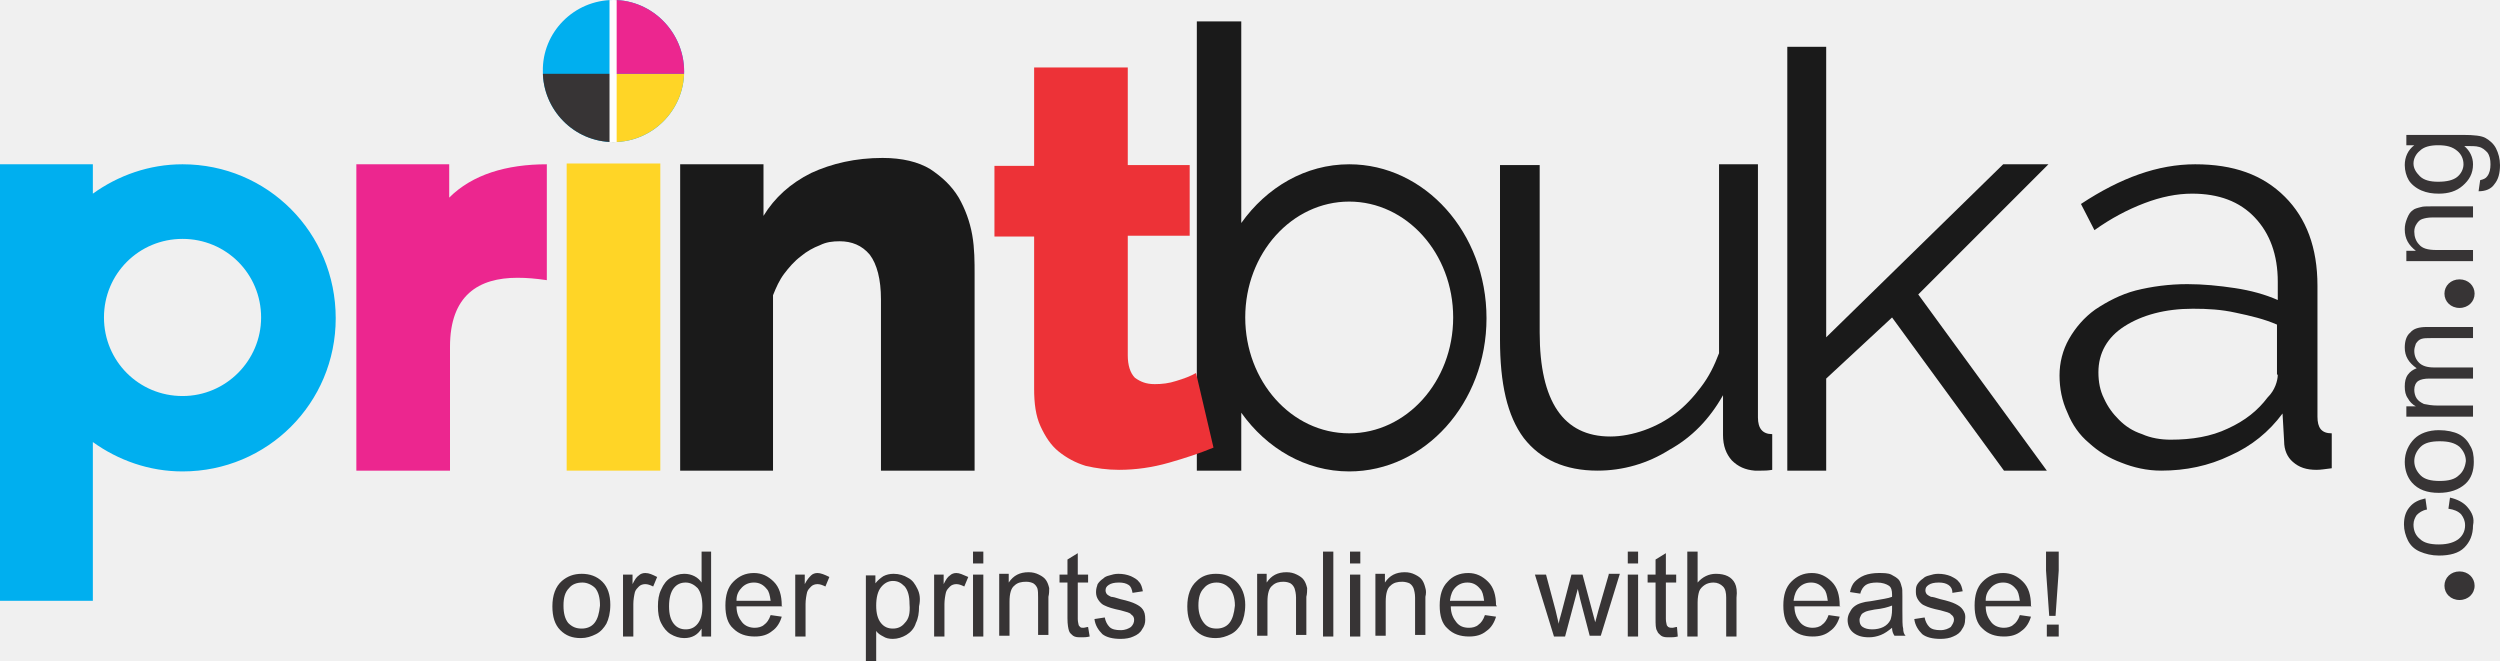
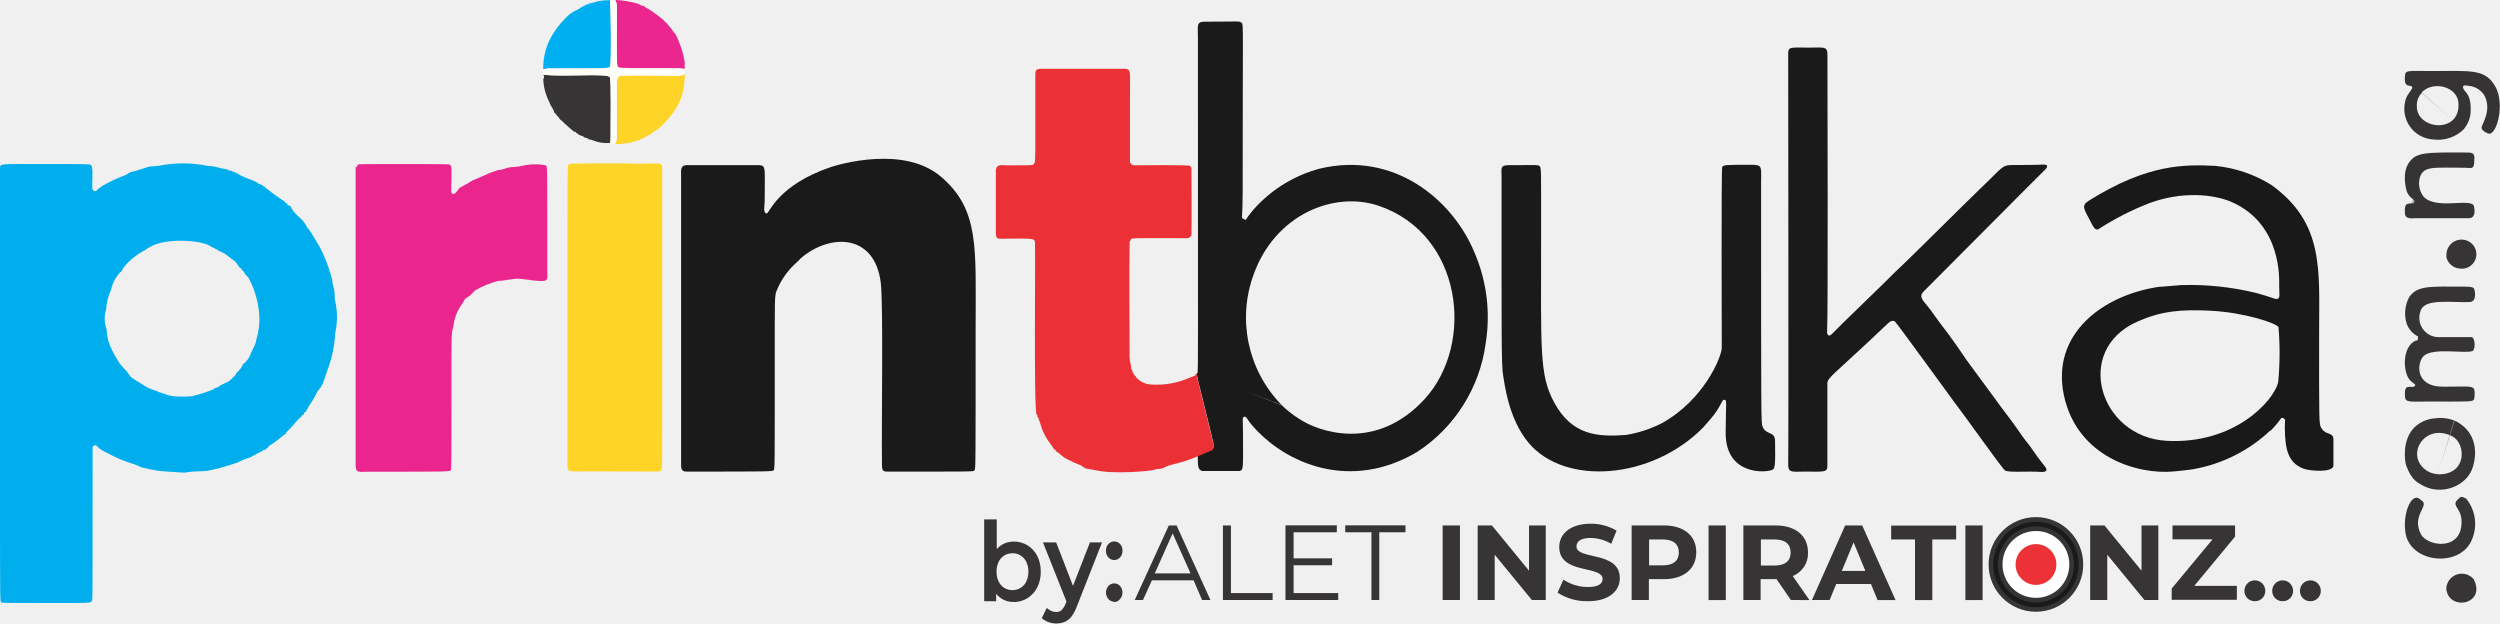
- <svg xmlns="http://www.w3.org/2000/svg" xmlns:xlink="http://www.w3.org/1999/xlink" version="1.1" id="Layer_1" x="0px" y="0px" viewBox="0 0 315 83.2" style="enable-background:new 0 0 315 83.2;" xml:space="preserve">
-   <style type="text/css">
- 	.st0{fill:#EC268F;}
- 	.st1{fill:#1A1A1A;}
- 	.st2{fill:#ED3237;}
- 	.st3{fill:#00AFEF;}
- 	.st4{clip-path:url(#SVGID_2_);}
- 	.st5{fill:#FFD526;}
- 	.st6{fill:#373435;}
- 	.st7{fill:none;stroke:#373435;stroke-width:2.54;stroke-miterlimit:2.613;}
- 	.st8{fill:#FEFEFE;}
- 	.st9{fill:none;}
- </style>
-   <g id="Layer_x0020_1">
-     <path class="st0" d="M55.9,20.7h-8.9h-2.1v38.6h2.1h9.7h0V43.7c0-6.5,3.6-8.7,8.5-8.7c1.2,0,2.3,0.1,3.7,0.3V20.7   c-5.1,0-9.4,1.3-12.3,4.2v-4.2L55.9,20.7L55.9,20.7z" />
-     <path class="st1" d="M122.8,59.3h-11.8V37.7c0-2.5-0.5-4.4-1.4-5.6c-1-1.2-2.3-1.7-3.8-1.7c-0.9,0-1.7,0.1-2.5,0.5   c-0.8,0.3-1.7,0.8-2.4,1.4c-0.8,0.6-1.5,1.4-2.1,2.2c-0.6,0.8-1,1.7-1.4,2.7v22.1H85.7V20.7h10.5v6.5c1.4-2.3,3.4-4.1,6-5.4   c2.6-1.2,5.6-1.9,9-1.9c2.5,0,4.5,0.5,6,1.4c1.5,1,2.7,2.1,3.6,3.6c0.8,1.4,1.4,3,1.7,4.7c0.3,1.7,0.3,3.4,0.3,5L122.8,59.3   L122.8,59.3z" />
-     <path class="st1" d="M170,20.7c-5.5,0-10.4,2.9-13.6,7.4V2.7h-5.6v56.6h5.6v-7.3c3.2,4.5,8.1,7.4,13.6,7.4   c9.5,0,17.3-8.6,17.3-19.3C187.3,29.3,179.5,20.7,170,20.7z M170,54.6c-7.3,0-13.1-6.6-13.1-14.6c0-8.1,5.9-14.6,13.1-14.6   c7.2,0,13.1,6.5,13.1,14.6C183.1,48.1,177.2,54.6,170,54.6z" />
-     <path class="st2" d="M152.9,56.4c-1.7,0.7-3.5,1.3-5.6,1.9c-2.1,0.6-4.2,0.9-6.3,0.9c-1.5,0-2.9-0.2-4.2-0.5   c-1.3-0.4-2.4-1-3.4-1.8c-1-0.8-1.7-1.9-2.3-3.2c-0.6-1.3-0.8-2.9-0.8-4.7V29.8h-5v-8.9h5V8.5h11.8v12.3h7.8v8.9h-7.8v15.1   c0,1.2,0.3,2.2,0.9,2.8c0.7,0.5,1.4,0.8,2.5,0.8c0.9,0,1.8-0.1,2.7-0.4c1-0.3,1.8-0.6,2.5-1L152.9,56.4L152.9,56.4z" />
-     <path class="st3" d="M77.3,0c4.9,0,8.9,4.1,8.9,9c0,4.9-4,8.9-8.9,8.9c-5,0-8.9-4.1-8.9-8.9C68.3,4.1,72.3,0,77.3,0z" />
-     <g>
-       <defs>
-         <path id="SVGID_1_" d="M77.3,0c4.9,0,8.9,4.1,8.9,9c0,4.9-4,8.9-8.9,8.9c-5,0-8.9-4.1-8.9-8.9C68.3,4.1,72.3,0,77.3,0z" />
-       </defs>
-       <clipPath id="SVGID_2_">
-         <use xlink:href="#SVGID_1_" style="overflow:visible;" />
-       </clipPath>
-       <g class="st4">
-         <g id="_2274999502400">
-           <rect x="77.2" y="9.3" class="st5" width="10.3" height="11.6" />
-           <rect x="77.2" y="-2.3" class="st0" width="10.3" height="11.6" />
-           <rect x="67.1" y="9.3" class="st6" width="10.1" height="11.5" />
-           <line class="st7" x1="77.2" y1="21.5" x2="77.2" y2="18.7" />
-           <g>
-             <rect x="76.8" y="-1.4" class="st8" width="0.9" height="20.6" />
-             <rect x="0" class="st8" width="0.3" height="6" />
-           </g>
-         </g>
-       </g>
+ <svg xmlns="http://www.w3.org/2000/svg" id="Layer_1" data-name="Layer 1" viewBox="0 0 359.79 89.73">
+   <defs>
+     <style>.cls-1{fill:#00aeee;}.cls-2{fill:#1a1a1a;}.cls-3{fill:#ec3136;}.cls-4{fill:#191919;}.cls-5{fill:#eb258e;}.cls-6{fill:#fed526;}.cls-7{fill:#363335;}.cls-8{fill:#373435;}.cls-9{fill:#fed426;}.cls-10{fill:#00afef;}.cls-11{fill:#eb268f;}.cls-12{fill:#363435;}.cls-13{fill:#fdfdfa;}.cls-14{fill:#292628;fill-opacity:0.31;}.cls-15{fill:#fff;stroke:#373435;stroke-width:2px;}.cls-15,.cls-16{stroke-linecap:round;stroke-linejoin:round;}.cls-16{fill:#ed3237;stroke:#ed3237;stroke-width:3px;}.cls-17{isolation:isolate;}</style>
+   </defs>
+   <g id="PRINTBUKA-LOGO.png">
+     <path class="cls-1" d="M41.23,65.8c-.18.17-1.93,1.49-2,1.53-.74.4-.62.53-.75.64s-.19.07-.26.12,0,.15-.11.17-.12-.08-.18-.06-.06.13-.11.17-.16,0-1.82.94a9.06,9.06,0,0,0-1.75.71,29.69,29.69,0,0,1-4.52,1.24c-1.6.1-1.59,0-3.18.24-.28,0-.28,0-3.51-.23-.34,0-2.68-.51-2.75-.55C18.91,70,18.6,70.26,16.06,69c-.15-.07-1.53-.76-1.8-1-.06,0-.06-.13-.11-.18s-.18-.09-.26-.16,0-.15-.08-.15a2.37,2.37,0,0,0-.48.23s0,.29,0,2.06c0,19.9,0,19.9-.09,20.12-.15.39-.3.34-6.44.34-6.44,0-6.47,0-6.63-.11S0,89.9,0,75.08C0,27.65,0,27.65,0,27.5c.14-.48.33-.41,5.74-.41,7.14,0,7.17,0,7.36.14.44.38,0,3.32.27,3.59s.46.21.79-.16c.05-.05.05-.14.1-.16s.13.06.18,0,0-.11.53-.4a19.47,19.47,0,0,1,2.72-1.28,4.21,4.21,0,0,0,.7-.31c.06,0,.07-.12.14-.15s.11.05.17,0,0-.11.09-.13a5.7,5.7,0,0,0,1.4-.38c.08,0,.09,0,1.06-.33.44-.15,1.33-.07,2.13-.28a18.09,18.09,0,0,1,5.92,0c.76.2,1.29.12,1.79.26a8.36,8.36,0,0,0,1.42.32,1.16,1.16,0,0,1,.32.08s0,.12.09.13.16-.06.24,0a3.56,3.56,0,0,1,.41.17,1.87,1.87,0,0,1,.32.08s0,.12.09.15.12-.07.17-.05,0,.19,1.13.64,1.24.48,1.74.73c0,0,.06.1.12.13s.39.13.58.23.06.11.11.14.21,0,.29.11.06.14.12.18a5.64,5.64,0,0,1,.63.46c.28.26,1.59,1.14,1.66,1.2s.22.11.41.27.06.15.12.2.19,0,.26.11,0,.17.11.23.29,0,.45.26a2,2,0,0,0,.39.65c.7.87,1,.9,1.38,1.42a4.6,4.6,0,0,1,.59.91,5.52,5.52,0,0,1,.58.78s1.11,1.81,1.29,2.17a22.12,22.12,0,0,1,1.5,3.82c.29.85.13.88.38,1.75.35,1.21,0,1.25.34,2.47a10.6,10.6,0,0,1-.09,4.19,17.29,17.29,0,0,1-1,5c-.06.19-.8,2.35-.83,2.4s-.11,0-.14.1,0,.21-.11.3-.13.06-.16.12.06.09,0,.13-.13,0-.43.54a8.67,8.67,0,0,1-.94,1.62,3.12,3.12,0,0,0-.37.7c0,.06-.11.07-.15.12s0,.21-.1.29-.16,0-.21.11,0,.19-.11.27-.16.05-.22.11-.07.17-.13.24a2.47,2.47,0,0,0-.55.5c-.52.54-.45.6-1,1.13l-.7.7-7.15-8.55a6.14,6.14,0,0,0,.69-.75,5.51,5.51,0,0,0,.38-.67c.05-.06.15-.07.2-.12.83-.87.68-1,1.2-2.05a4.09,4.09,0,0,0,.52-1.48,9.84,9.84,0,0,0,.34-3.86,13,13,0,0,0-1.49-4.84c-.1-.18-.44-.42-.61-.75s-.15-.19-.32-.38-.07-.17-.13-.24-.16-.06-.22-.12-.41-.58-.44-.63c-.28-.41-.36-.32-1.33-1.1a2.68,2.68,0,0,0-.39-.28,9.29,9.29,0,0,0-1-.48c-.05,0-.05-.14-.1-.16s-.13.06-.2,0-.05-.1-.1-.13a1.54,1.54,0,0,0-.3-.11c-.23-.08-.2-.12-.41-.24-1.51-.88-6.21-1.1-8.35,0a6.32,6.32,0,0,0-1.23.76s-.1-.05-.14,0-.07.12-.12.15-.2.07-.28.13a9.31,9.31,0,0,0-2.27,2,5.38,5.38,0,0,0-.38.66c-.05.06-.15.07-.2.13A5.28,5.28,0,0,0,16,45.15,7.93,7.93,0,0,0,15.27,48a4.53,4.53,0,0,0,.05,2.82c.19,1-.12,1.8,1.84,4.87,0,.05.55.64.62.75s.17.17.35.35.42.58.45.63c.41.59,1.05.79,2.28,1.62a6.49,6.49,0,0,0,1.77.72c.05,0,.05.1.09.11a7.83,7.83,0,0,1,1.07.34c.28.12,1.15.5,3.84.29a20.7,20.7,0,0,0,3.12-1c.05,0,.05-.1.1-.12s.41-.13.6-.23.06-.1.11-.13c.62-.33.64-.28,1.26-.61.4-.22.35-.27,1.26-1.16Z" transform="translate(0 -3.48)" />
+     <path class="cls-2" d="M172.35,57.13c.09-1.41.05-1.41.05-48.25,0-1.75-.25-2.27,1-2.28,4.92,0,5-.13,5.29.16s.15.22.15,24.31c0,3.54-.18,3.56-.05,3.83a3,3,0,0,0,.48.23,14.67,14.67,0,0,1,1.54-1.94,19.44,19.44,0,0,1,9.11-5.44c10.82-2.58,19.19,4.56,22.29,12.09a23.52,23.52,0,0,1,1.61,13,22.15,22.15,0,0,1-9.88,15.69c-9.5,5.63-18.93,1.84-23.88-4-.58-.69-.67-1.17-1-1.07s-.17.27-.17,2.8c0,4.63.09,4.88-.52,5-.15,0-5.27,0-5.31,0-.86-.12-.61-1.35-.69-2.22.16-.06,2-.8,2-.84.41-.21.28-.81.27-.88s-1-4.27-1.12-4.65c-.94-3.89-1-3.87-1.05-4.22a6.3,6.3,0,0,0-.26-1.12c0-.1.14-.16.14-.25l12.14,4.74a14.86,14.86,0,0,0,2.58,2c2.53,1.68,10.87,4.85,18-2.95,7.24-8,5.36-23.7-6.64-27.77-6.39-2.17-14.88,1.2-18,9.85a18,18,0,0,0,3.89,18.68c.06.06.14.1.19.16Z" transform="translate(0 -3.48)" />
+     <path class="cls-2" d="M114.42,41.46a10.72,10.72,0,0,0-2.59,3.72c-.38.8-.33.84-.33,11.59,0,14.12,0,14.17-.15,14.37s-.27.21-11.9.21c-1,0-1.39.09-1.43-.85V28.6c0-.47-.13-1.31.73-1.35.11,0,10.48,0,10.55,0,.92.06.76.51.76,3.82,0,1.39,0,1.37-.08,2.46,0,.07,0,.7.37.67s1.59-4.08,9.17-6.66c1.12-.38,10.54-3.2,15.89,1.36,5.56,4.73,5,10.21,5,21.53,0,20.51,0,20.56-.17,20.75s-.24.17-12,.17c-.95,0-1.29.11-1.31-.85-.08-6,.21-23.4-.18-26.39-.93-7.1-7.36-7-11.49-3.48C115.09,40.83,115.1,40.83,114.42,41.46Z" transform="translate(0 -3.48)" />
+     <path class="cls-3" d="M171.47,27.61c0,.59.06,8.27,0,9.73-.31.43-.36.41-.89.42-2.42,0-7.51-.06-7.72.07s-.07.15-.12.21a.49.49,0,0,0-.17.43c-.08,3.4,0,14.57,0,15.84a5.13,5.13,0,0,0,.2,1.77c0,.22,0,.46.11.67s.14,0,.15.08-.1.15-.07.23.13,0,.17.09,0,.21.1.3.12.06.17.11.09.18.14.26a3.12,3.12,0,0,0,2.11,1,11.78,11.78,0,0,0,5.6-1,5.81,5.81,0,0,0,.73-.29c.1-.07,0-.12.12-.21s.14,0,.25-.13c0,.09-.15.15-.14.25a6.3,6.3,0,0,1,.26,1.12c.06.35.11.33,1.05,4.22.09.38,1.09,4.51,1.12,4.65s.14.67-.27.88c-.07,0-1.87.78-2,.84-2.28,1-3.91,1.14-4.55,1.49-.85.47-.92.2-1.84.48-.51.16-6,.66-8.45,0-.21-.06-1.27-.19-1.33-.22s0-.12-.1-.14-.11.06-.17,0,0-.13-.53-.37a12.48,12.48,0,0,1-1.74-.79,3.56,3.56,0,0,1-.89-.57c-.19-.17-.18-.17-.39-.34s-.22-.11-.4-.28,0-.17-.11-.23-.17,0-.23-.11,0-.09-.42-.65a8.62,8.62,0,0,1-1.25-2.19c0-.09-.52-1.58-.57-1.67s-.1-.05-.11-.1.05-.15,0-.23-.1,0-.11-.08c-.44-1-.11-24.46-.25-24.93s-.54-.4-4.41-.39c-.84,0-1.14.15-1.2-.69,0-.08,0-9.12,0-9.19.09-.9.86-.68,1.55-.68,3.7,0,3.82.05,4-.3s.12-.38.13-12.38c0-.9-.06-1.19.83-1.21h12c1,0,.79.47.79,3.67,0,9.76,0,9.76,0,9.83s.1.06.14.1,0,.26.44.29c.61,0,7.78-.09,8,.08C171.26,27.3,171.25,27.3,171.47,27.61Z" transform="translate(0 -3.48)" />
+     <path class="cls-4" d="M326.76,65.41A21.64,21.64,0,0,1,315.67,71c-.47.1-2.6.31-2.83.33-5.11.49-13.93-2-15.82-11-1.84-8.83,5.63-14.38,13.68-15.57.26,0,.26,0,3.19-.25a40.22,40.22,0,0,1,10.88,1.15c2.25.6,2.76,1,3.07.79s.18-.6.17-1.95c0-.68.43-8.71-6.76-11.91-2.73-1.22-7.31-1.57-11.88.11a40.35,40.35,0,0,0-7.43,3.8c-.49.06-.61-.23-1.31-1.58s-1.13-1.87,0-2.57c8.55-5.34,13.83-5.2,18.18-5a18.8,18.8,0,0,1,8.07,2.74c7.62,5.48,6.88,12.25,6.88,21.06,0,13.3-.05,13.37.36,14,.64,1,1.57.46,1.7,1.49,0,.09,0,3.78,0,3.9-.21,1-3.46.72-4.34.38-2.18-.86-2.63-2.7-2.66-6,0-.94.18-1.06-.2-1.25s-.3.07-1,.88c-.19.22-.77.84-.83.92l-8.64-17.27c-4.4-.23-7.18.07-10.58,1.58-9.22,4.09-5.43,16.61,4.24,17.14s15.32-5.63,16.05-8.37a43.83,43.83,0,0,0,.05-8c-.32-.57-4.94-2.11-9.76-2.35Z" transform="translate(0 -3.48)" />
+     <path class="cls-5" d="M66.55,47.15a6.73,6.73,0,0,0-1.3,3.27c-.31,1.14-.28,1.16-.28,9.52,0,11,0,11-.1,11.21s-.27.22-11.9.22c-1.22,0-1.78.23-1.79-.87,0-.6,0-.59,0-41.55,0-.13,0-1.39,0-1.41s.17-.05.22-.12.05-.23.14-.29,12.86-.05,13.07,0c.48.12.36.78.36,2.18s-.2,2.13.32,2.08c.18,0,.54-.44.57-.48a1,1,0,0,1,.51-.52c.73-.35,1.55-.94,1.76-1s2.38-1,2.46-1.06a9.27,9.27,0,0,0,1-.36,4.45,4.45,0,0,0,1.41-.34c.46-.14,1.29-.07,2.14-.28a8,8,0,0,1,3.44-.07c.22.21.17.27.18,15.09,0,1.09.25,1.58-.84,1.55-1.59,0-3-.51-4.25-.26a20.56,20.56,0,0,1-2.07.27,13.74,13.74,0,0,0-3.16,1.3s-.24.2-.37.33a2.31,2.31,0,0,1-.73.66C66.8,46.49,66.92,46.6,66.55,47.15Z" transform="translate(0 -3.48)" />
+     <path class="cls-2" d="M272.86,42.51c2.17-2,10.23-10.07,12.1-11.85,3.18-3,3.08-3.43,4.63-3.43,4.22,0,4.22-.08,4.58-.06.62,0,.55.38.09.79s-16,16.07-17.42,17.47c-.85.85.1,1.43,1,2.66,1.89,2.69,2,2.61,3.87,5.29L283,55.27c4.55,6.15,4.52,6.17,4.92,6.7.18.24,1.79,2.35,2.23,3,1.53,2.26,1.63,2.18,2.08,2.84,1.53,2.25,2.1,2.76,2.24,3.06.27.59-.61.53-.68.53-2.17-.15-4.76.14-5.25-.23s-5.87-8-7.33-9.88c-.3-.39-8.36-11.51-8.53-11.58-.57-.24-1,.35-1.42.73-1.32,1.26-3,2.82-3.27,3.07-3.82,3.56-4.85,4.3-5,5,0,.18,0,11.54,0,12,0,1-.49.84-3.33.84-1.72,0-2.37.27-2.31-1.2.07-1.76,0-58.93,0-59.18.11-.79.58-.64,3-.64,2.12,0,2.65-.22,2.65,1,0,3.18.1,38.13-.05,39.78-.06.68.34.82.64.49C264.83,50.28,271.16,44.26,272.86,42.51Z" transform="translate(0 -3.48)" />
+     <path class="cls-2" d="M245.06,65.06c-7.43,7.46-19.84,8.36-25.06,2.16-2.95-3.51-3.47-8.6-3.68-9.74-.26-1.43-.22-5.9-.22-28.53,0-1.2-.25-1.69,1-1.7,4.12,0,4.15-.08,4.44.11s.25.28.25,10c0,16.52-.28,20,1.86,24,2.6,4.85,6.36,5,10.33,4.72a17.71,17.71,0,0,0,5.24-1.72c6.08-3.42,8.53-9.52,8.57-10.81,0-1.6-.08-25.65.06-26s.3-.36,4.46-.35c1.38,0,1.14.58,1.14,2.41,0,34.6,0,34.62.2,35.23.49,1.32,1.78.62,1.81,2.09.09,3.88-.09,4-.38,4.15-.81.45-6.68.89-6.73-5.2,0-4.55.27-4.89-.25-4.86-.32,0-.39.94-1.85,2.68Z" transform="translate(0 -3.48)" />
+     <path class="cls-6" d="M89.94,27c3,.08,3,0,4.59,0,.87,0,.77.33.77,1.21V65.57c0,5.42.07,5.6-.38,5.75-.17.05-.16,0-10.26,0-2.47,0-3,.2-3-.86,0-1.75,0-1.74,0-21.83,0-21.24,0-21.29.17-21.47S82.11,27,89.94,27Z" transform="translate(0 -3.48)" />
+     <path class="cls-7" d="M354.56,22.1a5.3,5.3,0,0,1-4.4,1.45,4.42,4.42,0,0,1-4-5.53c.21-1.28,1.78-2.08.5-2.22-.73-.07-.55-1.08-.55-1.29,0-1,.47-.81,3.66-.81,5.89,0,7.91-.36,9.38,2.29,1.32,2.4.25,6.79-.93,6.74-.1,0-1-.35-1.08-.82s1.52-2.38.45-4.61a2.9,2.9,0,0,0-2.18-1.45c-.7-.11-1.14-.18-.86.46.17.4,1.2.76,1,3.5a4.28,4.28,0,0,1-1,2.29l-6-5.27a2.56,2.56,0,0,0-.73,1.91c-.08,3.39,6.2,4.08,6-.34-.08-2.4-3.44-3.3-5.14-1.78-.07.06-.1.15-.17.21Z" transform="translate(0 -3.48)" />
+     <path class="cls-8" d="M353.25,64c4.17,2.05,2.72,6.36,2.67,6.56-.77,2.91-4.72,4.46-7.62,2.58-.28-.19-1.22-.51-2-2.63-.24-.66-.62-3.72,1.15-5.5a4.71,4.71,0,0,1,3-1.33,5.49,5.49,0,0,1,2.75.32l-2.41,7.74c4.33.14,4.12-4.44,2.14-5.46-4-2.08-7,2.86-3.58,5a3.26,3.26,0,0,0,1.44.43Z" transform="translate(0 -3.48)" />
+     <path class="cls-7" d="M348,51.91a3.35,3.35,0,0,1-1.64-1.84,5,5,0,0,1,.36-3.83c1.18-1.68,2.84-1.53,8.05-1.51.1,0,1.07,0,1.24.21s.51,1.93-.53,2c-2.36.17-6.64-.66-7.14,1.35A2.78,2.78,0,0,0,350.85,52c.67,0,4.68,0,4.89,0,.49.17.54,1.81.08,2-1,.42-5.63-.54-7,.7-.92.83-1.48,4.4,2.76,4.43,4,0,4.53-.25,4.56.8a4,4,0,0,1-.07,1c-.24.4-.36.34-6.95.34-2.2,0-2.88.16-3-.63,0-.11-.1-1.11.19-1.36s.93-.08,1-.11c.71-.37-.08-.44-.57-1.09-1-1.34-.95-4.79.92-5.58.09,0,.22,0,.28-.09A2.93,2.93,0,0,0,348,51.91Z" transform="translate(0 -3.48)" />
+     <path class="cls-9" d="M98.57,14.15c-.09,2.33-.32,4.66-3.7,7.76-.49.45-.57.33-1.05.71-.06.05-.08.13-.14.17s-.37.14-.54.24-.06.11-.11.13-.13,0-.18,0-.07.1-.12.13-.2.06-.29.12-.06.1-.11.12-.14-.05-.21,0-.05.1-.09.12a13.17,13.17,0,0,0-1.4.37,9.86,9.86,0,0,1-2.09.19c0-.17.15-.32.2-.49s.06-.23.06-6.34c0-2.48-.18-3,.79-3,3.35-.07,3.34,0,6.69,0C97.45,14.34,97.47,14.55,98.57,14.15Z" transform="translate(0 -3.48)" />
+     <path class="cls-10" d="M87.81,3.5c.07.81.18,9.31,0,9.57s-1,.22-8.39.25a2.74,2.74,0,0,0-1.24.15,9.33,9.33,0,0,1,.91-4.23A12.16,12.16,0,0,1,81.47,6a4.68,4.68,0,0,1,1.71-1.16A6.23,6.23,0,0,1,84,4.34a1.54,1.54,0,0,0,.3-.11s0-.12.1-.13.15.07.22.05,0-.12.09-.14a8.54,8.54,0,0,0,1.4-.37A10.5,10.5,0,0,1,87.81,3.5Z" transform="translate(0 -3.48)" />
+     <path class="cls-11" d="M88.55,3.48a12.79,12.79,0,0,1,3.45.6s0,.09.1.11c.2.09.42.1.62.19,0,0,0,.08.39.27a12.46,12.46,0,0,1,1.48,1A9.16,9.16,0,0,1,97,8.17c.05.06.14.08.17.14a13.59,13.59,0,0,1,1.37,4.08v1c-.56-.14-.57-.11-3.66-.11-5.66,0-5.73,0-6-.22s0-8.61-.16-9.15C88.69,3.79,88.59,3.64,88.55,3.48Z" transform="translate(0 -3.48)" />
+     <path class="cls-12" d="M78.23,14.21c2.81.38,9.11-.24,9.53.35.24.34.07,7,.12,8.76a3.61,3.61,0,0,1-.07.73,5.14,5.14,0,0,1-2.45-.36c-.59-.21-.6-.13-.65-.15s0-.1-.09-.13c-.2-.09-.42-.1-.62-.19,0,0,0-.11-.1-.13s-.4-.12-.59-.22a2.59,2.59,0,0,0-.39-.29s-.07-.12-.13-.14-.1,0-.15,0-1.35-1.14-1.48-1.27S81.07,21,81,21c-.25-.27-.33-.19-.52-.52a.75.75,0,0,0-.34-.35c-.06-.08-.07-.19-.13-.26s-.14-.06-.18-.11c-.18-.25-.06-.3-.24-.56A5.74,5.74,0,0,1,79,18.06a7.13,7.13,0,0,1-.41-1,6.94,6.94,0,0,1-.4-2.12c0-.19.09-.17.11-.35S78.21,14.38,78.23,14.21Z" transform="translate(0 -3.48)" />
+     <path class="cls-7" d="M347.29,32.15a2.21,2.21,0,0,1-1-1.44s-.64-2.36.4-3.83,2.24-1.49,8.39-1.45c1.08,0,1.07.33,1,1.41s-.42.78-1.39.78c-4.23,0-5.54-.24-6.29,1a3.12,3.12,0,0,0,.35,3.11c1.77,2.06,7,.12,7.3,1.45.35,1.64-.51,1.69-.66,1.7-.62,0-.61,0-7.74,0-.41,0-1.47.21-1.54-.64-.14-1.65.45-1.42.82-1.48.1-.05.24,0,.33,0s.22-.24.22-.26C347.52,32.27,347.3,32.38,347.29,32.15Z" transform="translate(0 -3.48)" />
+     <path class="cls-8" d="M354.92,75.24a5.72,5.72,0,0,1,.86,5.82c-1.6,4.2-9,3.54-9.61-1-.37-2.64.77-5.38,1.85-4.9a4.47,4.47,0,0,1,.6.44c.91.76-1.6,2.13-.2,4.78,1,1.82,6.09,2.44,5.83-2.09-.1-1.78-1.57-2.06-.46-3C354.27,74.8,354.35,75,354.92,75.24Z" transform="translate(0 -3.48)" />
+     <path class="cls-13" d="M87.81,3.5l.74,0c0,.16.14.31.19.47.15.54-.12,8.83.16,9.15s.31.22,6,.22c3.09,0,3.1,0,3.66.11,0,.24,0,.48,0,.72-1.1.4-1.12.19-2.29.19-3.35,0-3.34-.09-6.69,0-1,0-.79.53-.79,3,0,6.11,0,6.12-.06,6.34s-.15.32-.2.49l-.73-.11a3.61,3.61,0,0,0,.07-.73c0-1.8.12-8.42-.12-8.76-.42-.59-6.72,0-9.53-.35l-.09-.74a2.74,2.74,0,0,1,1.24-.15c7.37,0,8.08.12,8.39-.25S87.88,4.31,87.81,3.5Z" transform="translate(0 -3.48)" />
+     <path class="cls-8" d="M352.08,40.53c0-.11,0-.21,0-.32a2.18,2.18,0,0,1,3.45-1.84A2.09,2.09,0,0,1,354,42.13,2.15,2.15,0,0,1,352.08,40.53Z" transform="translate(0 -3.48)" />
+     <path class="cls-8" d="M356,86.83c1.91,3.72-3.77,4.68-3.94,1.28A2.24,2.24,0,0,1,356,86.83Z" transform="translate(0 -3.48)" />
+     <path class="cls-14" d="M347.29,32.15c0,.23.23.12.23.35,0,0,0,.15-.22.26s-.23,0-.33,0C347.08,32.57,347.19,32.36,347.29,32.15Z" transform="translate(0 -3.48)" />
+   </g>
+   <g id="_1977110928912" data-name=" 1977110928912">
+     <path class="cls-8" d="M173,89.83h1.2L169.33,79.1h-1.12l-4.9,10.73h1.18L165.78,87h6L173,89.83ZM166.19,86l2.57-5.76L171.34,86ZM176,89.83h7.15v-1h-6V79.1H176V89.83Zm10.17-1v-4h5.54v-1h-5.54V80.08h6.22v-1H185V89.83h7.59v-1Zm11.2,1h1.13V80.08h3.77v-1h-8.67v1h3.77v9.75Zm10.25,0h2.49V79.1h-2.49ZM220.05,79.1v6.51l-5.34-6.51h-2.05V89.83h2.45V83.31l5.35,6.52h2V79.1h-2.45ZM228.57,90c3.06,0,4.55-1.53,4.55-3.32,0-3.94-6.24-2.58-6.24-4.56,0-.67.57-1.22,2-1.22a6,6,0,0,1,3,.84l.77-1.89a7.21,7.21,0,0,0-3.73-1c-3,0-4.52,1.52-4.52,3.35,0,4,6.24,2.6,6.24,4.61,0,.66-.6,1.15-2.07,1.15A6.31,6.31,0,0,1,225,86.9l-.84,1.87A7.7,7.7,0,0,0,228.57,90ZM239.46,79.1h-4.64V89.83h2.48v-3h2.16c2.87,0,4.66-1.49,4.66-3.88S242.33,79.1,239.46,79.1Zm-.13,5.74h-2V81.12h2c1.51,0,2.28.69,2.28,1.87S240.84,84.84,239.33,84.84Zm6.56,5h2.48V79.1h-2.48Zm14.52,0L258,86.38a3.49,3.49,0,0,0,2.2-3.39c0-2.41-1.79-3.89-4.65-3.89h-4.65V89.83h2.48v-3h2.29l2.07,3ZM257.7,83c0,1.17-.76,1.87-2.28,1.87h-2V81.12h2C256.94,81.12,257.7,81.81,257.7,83Zm12.49,6.84h2.61L268,79.1h-2.45l-4.78,10.73h2.54l.95-2.3h5l.95,2.3Zm-5.13-4.19,1.7-4.11,1.7,4.11Zm10.54,4.19h2.49V81.12h3.43v-2h-9.35v2h3.43v8.71Zm7.25,0h2.48V79.1h-2.48Zm10.22.18a5.56,5.56,0,1,0-5.87-5.55A5.55,5.55,0,0,0,293.07,90Zm0-2.12a3.43,3.43,0,1,1,3.36-3.43A3.27,3.27,0,0,1,293.07,87.89ZM308.2,79.1v6.51l-5.33-6.51h-2.06V89.83h2.46V83.31l5.35,6.52h2V79.1Zm7.59,8.7,5.87-7.09V79.1h-9v2h5.76l-5.88,7.09v1.61h9.38v-2ZM324.52,90a1.46,1.46,0,0,0,1.49-1.5,1.49,1.49,0,0,0-3,0A1.46,1.46,0,0,0,324.52,90Zm4,0a1.46,1.46,0,0,0,1.49-1.5,1.49,1.49,0,0,0-3,0A1.46,1.46,0,0,0,328.54,90Zm4,0a1.46,1.46,0,0,0,1.48-1.5,1.49,1.49,0,0,0-3,0A1.46,1.46,0,0,0,332.56,90Z" transform="translate(0 -3.48)" />
+     <path class="cls-15" d="M293,78.9a5.81,5.81,0,1,1-5.81,5.81A5.81,5.81,0,0,1,293,78.9Z" transform="translate(0 -3.48)" />
+     <path class="cls-2" d="M293,78.57a6.15,6.15,0,1,1-4.34,1.8A6.11,6.11,0,0,1,293,78.57Zm3.88,2.26a5.48,5.48,0,1,0,1.61,3.88A5.47,5.47,0,0,0,296.86,80.83Z" transform="translate(0 -3.48)" />
+     <path class="cls-16" d="M293,83.28a1.44,1.44,0,1,1-1.43,1.43A1.44,1.44,0,0,1,293,83.28Z" transform="translate(0 -3.48)" />
+     <g class="cls-17">
+       <path class="cls-8" d="M141.64,90V78.23h1.81v5.28l-.15,2.25.06,2.25v2Zm4.28.11a3.1,3.1,0,0,1-3-1.92,5.9,5.9,0,0,1-.44-2.43,5.61,5.61,0,0,1,.46-2.45,3.2,3.2,0,0,1,1.23-1.42,3.23,3.23,0,0,1,1.71-.47,3.79,3.79,0,0,1,2,.54,3.91,3.91,0,0,1,1.39,1.51,4.87,4.87,0,0,1,.51,2.29,4.8,4.8,0,0,1-.51,2.28,4,4,0,0,1-1.39,1.52A3.8,3.8,0,0,1,145.92,90.13Zm-.2-1.7a2.17,2.17,0,0,0,1.16-.32,2.23,2.23,0,0,0,.82-.92,3.12,3.12,0,0,0,.3-1.41,3.17,3.17,0,0,0-.3-1.43,2.27,2.27,0,0,0-.82-.91,2.17,2.17,0,0,0-1.16-.32,2.24,2.24,0,0,0-1.18.32,2.27,2.27,0,0,0-.82.91,3.17,3.17,0,0,0-.3,1.43,3.12,3.12,0,0,0,.3,1.41,2.15,2.15,0,0,0,2,1.24Z" transform="translate(0 -3.48)" />
+       <path class="cls-8" d="M152,93.21a3.22,3.22,0,0,1-1.13-.21,2.75,2.75,0,0,1-.94-.57l.72-1.46a2.43,2.43,0,0,0,.63.43,1.75,1.75,0,0,0,.71.16,1.15,1.15,0,0,0,.79-.27,2.64,2.64,0,0,0,.57-.91l.44-1.11.15-.24,2.92-7.49h1.74L155,90.7a5.85,5.85,0,0,1-.8,1.51,2.48,2.48,0,0,1-1,.78A3.27,3.27,0,0,1,152,93.21Zm1.59-2.89-3.49-8.78H152l2.83,7.32Z" transform="translate(0 -3.48)" />
+       <path class="cls-8" d="M160.35,84.08a1.1,1.1,0,0,1-.83-.38,1.27,1.27,0,0,1-.35-.94,1.29,1.29,0,0,1,.35-1,1.15,1.15,0,0,1,1.67,0,1.29,1.29,0,0,1,.35,1,1.27,1.27,0,0,1-.35.94A1.1,1.1,0,0,1,160.35,84.08Zm0,6a1.1,1.1,0,0,1-.83-.38,1.46,1.46,0,0,1,0-1.9,1.15,1.15,0,0,1,1.67,0,1.46,1.46,0,0,1,0,1.9A1.1,1.1,0,0,1,160.35,90.13Z" transform="translate(0 -3.48)" />
    </g>
-     <path class="st9" d="M77.3,0c4.9,0,8.9,4.1,8.9,9c0,4.9-4,8.9-8.9,8.9c-5,0-8.9-4.1-8.9-8.9C68.3,4.1,72.3,0,77.3,0z" />
-     <polygon class="st5" points="71.4,59.3 71.4,20.6 83.2,20.6 83.2,59.3  " />
-     <path class="st3" d="M23,20.7c-4.2,0-8.1,1.4-11.3,3.7v-3.7H0v55h11.7v-20c3.2,2.3,7.1,3.7,11.3,3.7c10.7,0,19.3-8.6,19.3-19.3   C42.3,29.3,33.7,20.7,23,20.7z M23,49.9c-5.5,0-9.9-4.4-9.9-9.9c0-5.5,4.4-9.9,9.9-9.9c5.5,0,9.9,4.4,9.9,9.9   C32.9,45.4,28.5,49.9,23,49.9z" />
-     <path class="st1" d="M201.3,59.3c-4.1,0-7.2-1.4-9.3-4.1c-2.1-2.8-3-6.9-3-12.4v-22h5v21.1c0,8.7,3,13.1,8.9,13.1   c1.4,0,2.9-0.3,4.3-0.8c1.4-0.5,2.7-1.2,3.9-2.1c1.2-0.9,2.3-2.1,3.2-3.3c1-1.3,1.7-2.7,2.3-4.3V20.7h4.9v31.9   c0,1.4,0.6,2.1,1.8,2.1v4.5c-0.6,0.1-1,0.1-1.4,0.1c-0.3,0-0.6,0-0.8,0c-1.2-0.1-2.1-0.5-2.9-1.3c-0.7-0.8-1.1-1.8-1.1-3.2v-5   c-1.7,3-3.9,5.3-6.8,6.9C207.6,58.4,204.5,59.3,201.3,59.3L201.3,59.3z" />
-     <polygon class="st1" points="252.5,59.3 238.4,40 230.1,47.7 230.1,59.3 225.2,59.3 225.2,5.9 230.1,5.9 230.1,42.5 252.4,20.7    258.1,20.7 241.7,37.1 257.9,59.3  " />
-     <path class="st1" d="M292,52.5V36c0-4.8-1.4-8.5-4.1-11.2c-2.8-2.8-6.5-4.1-11.3-4.1c-4.7,0-9.4,1.7-14.4,5l1.7,3.3   c2.1-1.5,4.2-2.6,6.3-3.4c2.1-0.8,4.1-1.2,6-1.2c3.4,0,6,1,7.9,3c1.9,2,2.9,4.7,2.9,8.1v2.3c-1.6-0.7-3.4-1.2-5.4-1.5   c-2-0.3-4-0.5-6-0.5c-2.3,0-4.5,0.3-6.5,0.8c-1.9,0.5-3.6,1.4-5.1,2.4c-1.4,1-2.5,2.3-3.3,3.7c-0.8,1.4-1.2,3-1.2,4.6   c0,1.6,0.3,3.2,1,4.7c0.6,1.5,1.5,2.8,2.7,3.8c1.2,1.1,2.5,1.9,4.1,2.5c1.5,0.6,3.2,1,5,1c3.1,0,6-0.6,8.7-1.9   c2.7-1.2,4.9-3,6.6-5.3l0.2,3.5c0,1.1,0.4,2,1.1,2.6c0.8,0.7,1.7,1,3,1c0.5,0,1.1-0.1,1.9-0.2v-4.4C292.5,54.6,292,53.9,292,52.5z    M287,47.2c0,0.4-0.1,0.9-0.3,1.4c-0.2,0.5-0.5,1-1,1.5c-1.2,1.6-2.8,2.9-5,3.9c-2.1,1-4.5,1.4-7.2,1.4c-1.2,0-2.5-0.2-3.6-0.7   c-1.2-0.4-2.1-1-2.9-1.8c-0.8-0.8-1.4-1.6-1.9-2.7c-0.5-1-0.7-2.1-0.7-3.3c0-2.4,1.1-4.4,3.3-5.8c2.2-1.4,5.1-2.2,8.6-2.2   c1.9,0,3.6,0.1,5.4,0.5c1.9,0.4,3.6,0.8,5.2,1.5V47.2z" />
-     <path class="st6" d="M309.9,72c-1.1,0-1.9,0.8-1.9,1.8c0,1,0.8,1.8,1.9,1.8c1.1,0,1.9-0.8,1.9-1.8C311.8,72.8,311,72,309.9,72z    M309.9,35.2c-1.1,0-1.9,0.8-1.9,1.8c0,1,0.8,1.8,1.9,1.8c1.1,0,1.9-0.8,1.9-1.8C311.8,36,311,35.2,309.9,35.2z M310.9,63.9   c-0.5-0.6-1.3-1-2.2-1.2l-0.2,1.4c0.7,0.1,1.2,0.3,1.6,0.7c0.3,0.4,0.5,0.8,0.5,1.4c0,0.7-0.3,1.3-0.8,1.7   c-0.5,0.4-1.3,0.7-2.5,0.7c-1.1,0-1.9-0.2-2.4-0.7c-0.5-0.4-0.8-1-0.8-1.8c0-0.5,0.2-0.9,0.4-1.2c0.3-0.3,0.7-0.6,1.3-0.7l-0.2-1.4   c-0.9,0.2-1.5,0.5-2,1.1c-0.5,0.6-0.7,1.3-0.7,2.2c0,0.7,0.2,1.4,0.5,2c0.3,0.6,0.8,1.1,1.5,1.4c0.7,0.3,1.5,0.5,2.4,0.5   c1.4,0,2.5-0.3,3.2-1s1.1-1.6,1.1-2.8C311.8,65.3,311.5,64.6,310.9,63.9z M311.2,56.1c-0.3-0.6-0.8-1.1-1.4-1.4   c-0.6-0.3-1.5-0.5-2.5-0.5c-1.3,0-2.4,0.4-3.1,1.1S303,57,303,58.2c0,1,0.3,1.9,0.9,2.6c0.8,0.9,1.9,1.3,3.4,1.3   c1.4,0,2.5-0.4,3.3-1.1c0.8-0.7,1.1-1.7,1.1-2.8C311.7,57.4,311.6,56.7,311.2,56.1z M309.8,59.9c-0.5,0.5-1.3,0.7-2.4,0.7   s-1.9-0.2-2.4-0.7c-0.5-0.5-0.8-1.1-0.8-1.8c0-0.7,0.3-1.3,0.8-1.8c0.5-0.5,1.3-0.7,2.4-0.7c1.1,0,1.9,0.2,2.5,0.7   c0.5,0.5,0.8,1.1,0.8,1.8C310.6,58.9,310.3,59.5,309.8,59.9z M305.1,42.7c0.3-0.1,0.7-0.1,1.2-0.1h5.3v-1.4h-5.8   c-1,0-1.7,0.2-2.1,0.7c-0.5,0.4-0.7,1.1-0.7,1.9c0,1.1,0.5,1.9,1.5,2.6c-0.5,0.2-0.8,0.4-1.1,0.8c-0.3,0.4-0.4,0.9-0.4,1.5   c0,0.6,0.1,1.1,0.4,1.5c0.2,0.4,0.6,0.8,1,1h-1.2v1.3h8.4v-1.4h-4.4c-0.8,0-1.3-0.1-1.8-0.2c-0.4-0.2-0.7-0.4-0.9-0.7   c-0.2-0.3-0.3-0.7-0.3-1.1c0-0.5,0.2-0.9,0.5-1.1c0.3-0.2,0.8-0.3,1.4-0.3h5.5v-1.4h-4.9c-0.9,0-1.5-0.2-1.9-0.6s-0.6-0.9-0.6-1.5   c0-0.3,0.1-0.6,0.2-0.9C304.6,43,304.8,42.8,305.1,42.7z M305.2,27.6c0.3-0.1,0.7-0.2,1.3-0.2h5.1V26h-5.2c-0.7,0-1.1,0-1.4,0.1   c-0.4,0.1-0.8,0.2-1,0.4c-0.3,0.2-0.5,0.5-0.7,1s-0.3,0.9-0.3,1.4c0,1.2,0.5,2,1.4,2.7h-1.2v1.3h8.4v-1.4H307   c-1.1,0-1.8-0.2-2.2-0.7c-0.4-0.4-0.6-1-0.6-1.6c0-0.4,0.1-0.7,0.3-1C304.7,27.9,304.9,27.7,305.2,27.6z M314.5,18.7   c-0.3-0.6-0.8-1-1.3-1.3c-0.5-0.3-1.5-0.4-2.8-0.4h-7.2v1.3h1c-0.8,0.6-1.2,1.5-1.2,2.5c0,0.7,0.2,1.4,0.5,1.9s0.9,1,1.6,1.3   c0.7,0.3,1.4,0.4,2.2,0.4c1.2,0,2.2-0.3,3-1s1.3-1.5,1.3-2.7c0-0.9-0.4-1.7-1.1-2.3c0.9,0,1.5,0,1.8,0.1c0.5,0.1,0.8,0.4,1.1,0.7   c0.3,0.4,0.4,0.9,0.4,1.5c0,0.6-0.1,1.1-0.4,1.5c-0.2,0.3-0.5,0.4-0.9,0.5l-0.2,1.4c0.9,0,1.6-0.3,2-0.9c0.5-0.6,0.7-1.4,0.7-2.4   C315,20,314.8,19.3,314.5,18.7z M309.6,22.3c-0.5,0.4-1.3,0.6-2.4,0.6c-1,0-1.8-0.2-2.3-0.7s-0.8-1-0.8-1.6c0-0.6,0.3-1.2,0.8-1.6   c0.5-0.5,1.3-0.7,2.3-0.7c1.1,0,1.8,0.2,2.4,0.7c0.5,0.4,0.8,1,0.8,1.7C310.4,21.3,310.1,21.9,309.6,22.3z" />
-     <path class="st6" d="M75.9,73.3c-0.7-0.7-1.6-1-2.6-1c-1,0-1.8,0.3-2.5,0.9c-0.8,0.7-1.2,1.8-1.2,3.2c0,1.3,0.3,2.3,1,3   c0.7,0.7,1.5,1,2.6,1c0.7,0,1.3-0.2,1.9-0.5c0.6-0.3,1-0.8,1.3-1.3c0.3-0.6,0.5-1.4,0.5-2.4C76.9,75,76.6,74,75.9,73.3z M74.9,78.5   c-0.4,0.5-1,0.7-1.6,0.7c-0.7,0-1.2-0.2-1.7-0.7C71.2,78,71,77.3,71,76.3c0-1,0.2-1.7,0.7-2.2c0.4-0.5,1-0.7,1.7-0.7   c0.6,0,1.2,0.3,1.6,0.7c0.4,0.5,0.6,1.2,0.6,2.2C75.5,77.3,75.3,78,74.9,78.5z M81.3,72.2c-0.3,0-0.6,0.1-0.8,0.3   c-0.3,0.2-0.5,0.5-0.8,1.1v-1.2h-1.2v7.8h1.3v-4.1c0-0.5,0.1-1.1,0.2-1.5c0.1-0.3,0.3-0.5,0.5-0.7c0.2-0.2,0.5-0.3,0.8-0.3   c0.3,0,0.6,0.1,1,0.3l0.5-1.2C82.2,72.4,81.8,72.2,81.3,72.2z M88.4,69.5v3.9c-0.2-0.3-0.5-0.6-0.9-0.8c-0.4-0.2-0.8-0.3-1.3-0.3   c-0.6,0-1.2,0.2-1.7,0.5c-0.5,0.3-0.9,0.8-1.2,1.5c-0.3,0.6-0.4,1.3-0.4,2.1c0,0.8,0.1,1.5,0.4,2.1c0.3,0.6,0.7,1.1,1.2,1.4   c0.5,0.3,1.1,0.5,1.7,0.5c1,0,1.7-0.4,2.2-1.2v1h1.2V69.5H88.4z M87.9,78.6c-0.4,0.5-0.9,0.7-1.5,0.7c-0.6,0-1.1-0.2-1.5-0.7   c-0.4-0.5-0.6-1.2-0.6-2.2c0-1,0.2-1.8,0.6-2.3c0.4-0.5,0.9-0.7,1.5-0.7c0.6,0,1.1,0.3,1.5,0.7c0.4,0.5,0.6,1.3,0.6,2.3   C88.5,77.4,88.3,78.1,87.9,78.6z M98.5,76.3c0-1.3-0.3-2.3-1-3c-0.7-0.7-1.5-1.1-2.5-1.1c-1.1,0-1.9,0.4-2.6,1.1   c-0.7,0.7-1,1.7-1,3c0,1.3,0.3,2.3,1,2.9c0.7,0.7,1.6,1,2.7,1c0.9,0,1.6-0.2,2.2-0.7c0.6-0.4,1-1.1,1.2-1.8l-1.4-0.2   c-0.2,0.6-0.5,1-0.8,1.2c-0.3,0.3-0.8,0.4-1.2,0.4c-0.6,0-1.2-0.2-1.6-0.7c-0.4-0.5-0.7-1.1-0.7-2h5.8   C98.5,76.5,98.5,76.4,98.5,76.3z M92.8,75.6c0-0.7,0.3-1.2,0.7-1.6c0.4-0.4,0.9-0.6,1.5-0.6c0.7,0,1.2,0.3,1.6,0.8   c0.3,0.3,0.4,0.8,0.5,1.5H92.8z M103,72.2c-0.3,0-0.6,0.1-0.8,0.3s-0.5,0.5-0.8,1.1v-1.2h-1.2v7.8h1.3v-4.1c0-0.5,0.1-1.1,0.2-1.5   c0.1-0.3,0.3-0.5,0.5-0.7c0.2-0.2,0.5-0.3,0.8-0.3c0.3,0,0.6,0.1,1,0.3l0.5-1.2C103.9,72.4,103.4,72.2,103,72.2z M115.6,74.2   c-0.3-0.6-0.6-1.1-1.2-1.4c-0.5-0.3-1.1-0.5-1.8-0.5c-0.5,0-0.9,0.1-1.3,0.3c-0.3,0.2-0.7,0.5-1,0.9v-1h-1.2v10.8h1.3v-3.8   c0.2,0.3,0.5,0.5,0.9,0.7c0.3,0.2,0.7,0.3,1.2,0.3c0.6,0,1.2-0.2,1.7-0.5c0.5-0.3,1-0.8,1.2-1.5c0.3-0.6,0.4-1.3,0.4-2.1   C116,75.5,115.9,74.8,115.6,74.2z M114,78.5c-0.4,0.5-0.9,0.7-1.5,0.7c-0.6,0-1.1-0.2-1.5-0.7c-0.4-0.5-0.6-1.2-0.6-2.2   c0-1,0.2-1.8,0.6-2.3c0.4-0.5,0.9-0.8,1.5-0.8c0.6,0,1,0.2,1.5,0.7c0.4,0.5,0.6,1.2,0.6,2.2C114.7,77.3,114.5,78,114,78.5z    M120.5,72.2c-0.3,0-0.6,0.1-0.8,0.3c-0.3,0.2-0.5,0.5-0.8,1.1v-1.2h-1.2v7.8h1.3v-4.1c0-0.5,0.1-1.1,0.2-1.5   c0.1-0.3,0.3-0.5,0.5-0.7c0.2-0.2,0.5-0.3,0.8-0.3c0.3,0,0.6,0.1,1,0.3l0.5-1.2C121.3,72.4,120.9,72.2,120.5,72.2z M122.6,69.5V71   h1.3v-1.5H122.6z M122.6,72.4v7.8h1.3v-7.8H122.6z M132.2,74.1c-0.1-0.4-0.2-0.7-0.4-1c-0.2-0.3-0.5-0.5-0.9-0.7   c-0.4-0.2-0.8-0.3-1.3-0.3c-1.1,0-1.9,0.4-2.5,1.3v-1.1h-1.2v7.8h1.3v-4.3c0-1,0.2-1.7,0.6-2c0.4-0.4,0.9-0.5,1.5-0.5   c0.4,0,0.7,0.1,0.9,0.2c0.3,0.2,0.4,0.4,0.5,0.6c0.1,0.3,0.1,0.7,0.1,1.2v4.7h1.3v-4.8C132.2,74.8,132.2,74.4,132.2,74.1z    M137.1,79c-0.2,0-0.4,0.1-0.6,0.1c-0.2,0-0.3,0-0.4-0.1c-0.1-0.1-0.2-0.2-0.2-0.3c0-0.1-0.1-0.3-0.1-0.7v-4.6h1.3v-1h-1.3v-2.7   l-1.3,0.8v1.9h-1v1h1v4.5c0,0.8,0.1,1.3,0.2,1.6s0.3,0.4,0.5,0.6c0.3,0.2,0.6,0.2,1.1,0.2c0.3,0,0.6,0,1-0.1L137.1,79z M155.8,73.3   c-0.7-0.7-1.5-1-2.6-1c-1,0-1.8,0.3-2.4,0.9c-0.8,0.7-1.2,1.8-1.2,3.2c0,1.3,0.3,2.3,1,3c0.7,0.7,1.5,1,2.6,1   c0.7,0,1.3-0.2,1.9-0.5c0.6-0.3,1-0.8,1.3-1.3c0.3-0.6,0.5-1.4,0.5-2.4C156.9,75,156.5,74,155.8,73.3z M154.9,78.5   c-0.4,0.5-1,0.7-1.6,0.7c-0.7,0-1.2-0.2-1.6-0.7c-0.4-0.5-0.7-1.2-0.7-2.2c0-1,0.2-1.7,0.7-2.2c0.4-0.5,1-0.7,1.6-0.7   c0.7,0,1.2,0.3,1.6,0.7s0.7,1.2,0.7,2.2C155.5,77.3,155.3,78,154.9,78.5z M164.7,74.1c-0.1-0.4-0.2-0.7-0.4-1   c-0.2-0.3-0.5-0.5-0.9-0.7c-0.4-0.2-0.8-0.3-1.3-0.3c-1.1,0-1.9,0.4-2.5,1.3v-1.1h-1.2v7.8h1.3v-4.3c0-1,0.2-1.7,0.6-2   c0.4-0.4,0.9-0.5,1.4-0.5c0.4,0,0.7,0.1,0.9,0.2c0.3,0.2,0.4,0.4,0.5,0.6c0.1,0.3,0.2,0.7,0.2,1.2v4.7h1.3v-4.8   C164.7,74.8,164.7,74.4,164.7,74.1z M166.7,69.5v10.7h1.3V69.5H166.7z M170.1,69.5V71h1.3v-1.5H170.1z M170.1,72.4v7.8h1.3v-7.8   H170.1z M179.6,74.1c-0.1-0.4-0.2-0.7-0.4-1c-0.2-0.3-0.5-0.5-0.9-0.7c-0.4-0.2-0.8-0.3-1.3-0.3c-1.1,0-1.9,0.4-2.5,1.3v-1.1h-1.2   v7.8h1.3v-4.3c0-1,0.2-1.7,0.6-2c0.4-0.4,0.9-0.5,1.5-0.5c0.3,0,0.7,0.1,0.9,0.2c0.3,0.2,0.4,0.4,0.5,0.6c0.1,0.3,0.2,0.7,0.2,1.2   v4.7h1.3v-4.8C179.7,74.8,179.7,74.4,179.6,74.1z M188.5,76.3c0-1.3-0.3-2.3-1-3c-0.7-0.7-1.5-1.1-2.5-1.1c-1.1,0-2,0.4-2.6,1.1   c-0.7,0.7-1,1.7-1,3c0,1.3,0.3,2.3,1,2.9c0.7,0.7,1.6,1,2.7,1c0.9,0,1.6-0.2,2.2-0.7c0.6-0.4,1-1.1,1.2-1.8l-1.4-0.2   c-0.2,0.6-0.5,1-0.8,1.2c-0.3,0.3-0.8,0.4-1.2,0.4c-0.7,0-1.2-0.2-1.6-0.7c-0.4-0.5-0.7-1.1-0.7-2h5.8V76.3z M182.7,75.6   c0.1-0.7,0.3-1.2,0.7-1.6c0.4-0.4,0.9-0.6,1.5-0.6c0.7,0,1.2,0.3,1.6,0.8c0.3,0.3,0.4,0.8,0.5,1.5H182.7z M202.7,72.4l-1.3,4.5   l-0.4,1.5l-0.4-1.5l-1.2-4.5H198l-1.2,4.6c-0.3,1-0.4,1.5-0.4,1.6l-0.4-1.7l-1.2-4.5h-1.4l2.4,7.8h1.4l1.6-6l0.3,1.3l1.2,4.6h1.4   l2.4-7.8H202.7z M205.1,69.5V71h1.3v-1.5H205.1z M205.1,72.4v7.8h1.3v-7.8H205.1z M211.3,79c-0.2,0-0.4,0.1-0.6,0.1   c-0.2,0-0.3,0-0.5-0.1c-0.1-0.1-0.2-0.2-0.2-0.3c0-0.1-0.1-0.3-0.1-0.7v-4.6h1.3v-1h-1.3v-2.7l-1.3,0.8v1.9h-1v1h1v4.5   c0,0.8,0,1.3,0.2,1.6c0.1,0.3,0.3,0.4,0.5,0.6c0.3,0.2,0.6,0.2,1.1,0.2c0.3,0,0.6,0,1-0.1L211.3,79z M218.6,73.5   c-0.2-0.4-0.5-0.7-0.9-0.9c-0.4-0.2-0.9-0.3-1.5-0.3c-0.9,0-1.7,0.4-2.3,1.1v-3.9h-1.3v10.7h1.3v-4.3c0-0.6,0.1-1.1,0.2-1.4   c0.1-0.3,0.4-0.6,0.7-0.8c0.3-0.2,0.7-0.3,1.1-0.3c0.5,0,0.9,0.2,1.2,0.5c0.3,0.3,0.4,0.8,0.4,1.4v4.9h1.3v-4.9   C218.9,74.5,218.8,73.9,218.6,73.5z M231.8,76.3c0-1.3-0.3-2.3-1-3c-0.7-0.7-1.5-1.1-2.5-1.1c-1.1,0-1.9,0.4-2.6,1.1   c-0.7,0.7-1,1.7-1,3c0,1.3,0.3,2.3,1,2.9c0.7,0.7,1.6,1,2.7,1c0.9,0,1.6-0.2,2.2-0.7c0.6-0.4,1-1.1,1.2-1.8l-1.4-0.2   c-0.2,0.6-0.5,1-0.8,1.2c-0.3,0.3-0.8,0.4-1.2,0.4c-0.6,0-1.2-0.2-1.6-0.7c-0.4-0.5-0.7-1.1-0.7-2h5.8   C231.8,76.5,231.8,76.4,231.8,76.3z M226,75.6c0.1-0.7,0.3-1.2,0.7-1.6c0.4-0.4,0.9-0.6,1.5-0.6c0.7,0,1.2,0.3,1.6,0.8   c0.3,0.3,0.4,0.8,0.5,1.5H226z M239.8,79.2c-0.1-0.3-0.1-1.1-0.1-2.3v-1.8c0-0.6,0-1-0.1-1.2c-0.1-0.4-0.2-0.7-0.4-0.9   c-0.2-0.2-0.5-0.4-0.9-0.6c-0.4-0.2-1-0.2-1.6-0.2s-1.3,0.1-1.8,0.3c-0.5,0.2-0.9,0.5-1.2,0.8c-0.3,0.3-0.5,0.8-0.6,1.3l1.3,0.2   c0.1-0.5,0.4-0.9,0.7-1.1c0.3-0.2,0.8-0.3,1.4-0.3c0.7,0,1.2,0.2,1.5,0.4c0.3,0.2,0.4,0.6,0.4,1.1c0,0,0,0.2,0,0.3   c-0.5,0.2-1.3,0.3-2.4,0.5c-0.5,0.1-0.9,0.1-1.2,0.2c-0.4,0.1-0.7,0.2-1,0.4c-0.3,0.2-0.5,0.4-0.7,0.8c-0.2,0.3-0.3,0.7-0.3,1   c0,0.6,0.2,1.2,0.7,1.6c0.5,0.4,1.1,0.6,2,0.6c0.5,0,1-0.1,1.5-0.3c0.5-0.2,0.9-0.5,1.4-0.9c0,0.4,0.1,0.7,0.3,1h1.4   C239.9,79.9,239.8,79.6,239.8,79.2z M238.4,76.8c0,0.6-0.1,1-0.2,1.3c-0.2,0.4-0.5,0.7-0.9,0.9c-0.4,0.2-0.9,0.3-1.4,0.3   c-0.5,0-0.9-0.1-1.2-0.3s-0.4-0.5-0.4-0.9c0-0.2,0.1-0.4,0.2-0.6c0.1-0.2,0.3-0.3,0.5-0.4c0.2-0.1,0.6-0.2,1.2-0.3   c1-0.1,1.7-0.3,2.2-0.5L238.4,76.8z M247.3,76.8c-0.2-0.3-0.5-0.5-0.9-0.7c-0.4-0.2-1-0.4-1.9-0.6c-0.6-0.2-1-0.3-1.2-0.3   c-0.2-0.1-0.4-0.2-0.5-0.3c-0.1-0.1-0.2-0.3-0.2-0.5c0-0.3,0.1-0.5,0.4-0.7c0.3-0.2,0.7-0.3,1.3-0.3c0.5,0,0.9,0.1,1.2,0.3   c0.3,0.2,0.5,0.5,0.5,1l1.3-0.2c-0.1-0.5-0.2-0.9-0.5-1.2c-0.2-0.3-0.6-0.5-1-0.7c-0.5-0.2-1-0.3-1.6-0.3c-0.4,0-0.8,0.1-1.1,0.2   c-0.4,0.1-0.6,0.2-0.8,0.4c-0.3,0.2-0.5,0.4-0.7,0.7c-0.2,0.3-0.2,0.6-0.2,1c0,0.4,0.1,0.7,0.3,1c0.2,0.3,0.5,0.6,0.8,0.7   c0.4,0.2,1,0.4,2,0.6c0.7,0.2,1.2,0.3,1.3,0.5c0.3,0.2,0.4,0.4,0.4,0.7c0,0.3-0.2,0.6-0.4,0.9c-0.3,0.2-0.7,0.4-1.3,0.4   c-0.6,0-1.1-0.1-1.4-0.4c-0.3-0.3-0.5-0.7-0.6-1.2l-1.3,0.2c0.1,0.8,0.5,1.4,1,1.9c0.5,0.4,1.3,0.6,2.3,0.6c0.6,0,1.2-0.1,1.6-0.3   c0.5-0.2,0.9-0.5,1.1-0.9c0.3-0.4,0.4-0.8,0.4-1.2C247.7,77.4,247.5,77.1,247.3,76.8z M255.9,76.3c0-1.3-0.3-2.3-1-3   c-0.7-0.7-1.5-1.1-2.5-1.1c-1.1,0-1.9,0.4-2.6,1.1c-0.7,0.7-1,1.7-1,3c0,1.3,0.3,2.3,1,2.9c0.7,0.7,1.6,1,2.7,1   c0.9,0,1.6-0.2,2.2-0.7c0.6-0.4,1-1.1,1.2-1.8l-1.4-0.2c-0.2,0.6-0.5,1-0.8,1.2c-0.3,0.3-0.8,0.4-1.2,0.4c-0.6,0-1.2-0.2-1.6-0.7   c-0.4-0.5-0.7-1.1-0.7-2h5.8C255.9,76.5,255.9,76.4,255.9,76.3z M250.2,75.6c0-0.7,0.3-1.2,0.7-1.6c0.4-0.4,0.9-0.6,1.5-0.6   c0.7,0,1.2,0.3,1.6,0.8c0.3,0.3,0.4,0.8,0.5,1.5H250.2z M257.8,69.5v2.4l0.4,5.7h0.8l0.4-5.7v-2.4H257.8z M257.9,78.7v1.5h1.5v-1.5   H257.9z M144,76.8c-0.2-0.3-0.5-0.5-0.9-0.7c-0.4-0.2-1-0.4-1.9-0.6c-0.6-0.2-1-0.3-1.2-0.3c-0.2-0.1-0.4-0.2-0.5-0.3   c-0.1-0.1-0.2-0.3-0.2-0.5c0-0.3,0.1-0.5,0.4-0.7c0.3-0.2,0.7-0.3,1.3-0.3c0.5,0,0.9,0.1,1.2,0.3c0.3,0.2,0.4,0.5,0.5,1l1.3-0.2   c-0.1-0.5-0.2-0.9-0.5-1.2c-0.2-0.3-0.6-0.5-1-0.7c-0.5-0.2-1-0.3-1.6-0.3c-0.4,0-0.8,0.1-1.1,0.2c-0.4,0.1-0.6,0.2-0.8,0.4   c-0.3,0.2-0.5,0.4-0.7,0.7c-0.1,0.3-0.2,0.6-0.2,1c0,0.4,0.1,0.7,0.3,1c0.2,0.3,0.5,0.6,0.8,0.7c0.4,0.2,1,0.4,2,0.6   c0.7,0.2,1.2,0.3,1.3,0.5c0.3,0.2,0.4,0.4,0.4,0.7c0,0.3-0.1,0.6-0.4,0.9c-0.3,0.2-0.7,0.4-1.3,0.4c-0.6,0-1.1-0.1-1.4-0.4   c-0.3-0.3-0.5-0.7-0.6-1.2l-1.3,0.2c0.1,0.8,0.5,1.4,1,1.9c0.5,0.4,1.3,0.6,2.3,0.6c0.6,0,1.2-0.1,1.6-0.3c0.5-0.2,0.9-0.5,1.1-0.9   c0.3-0.4,0.4-0.8,0.4-1.2C144.3,77.4,144.2,77.1,144,76.8z" />
  </g>
</svg>
